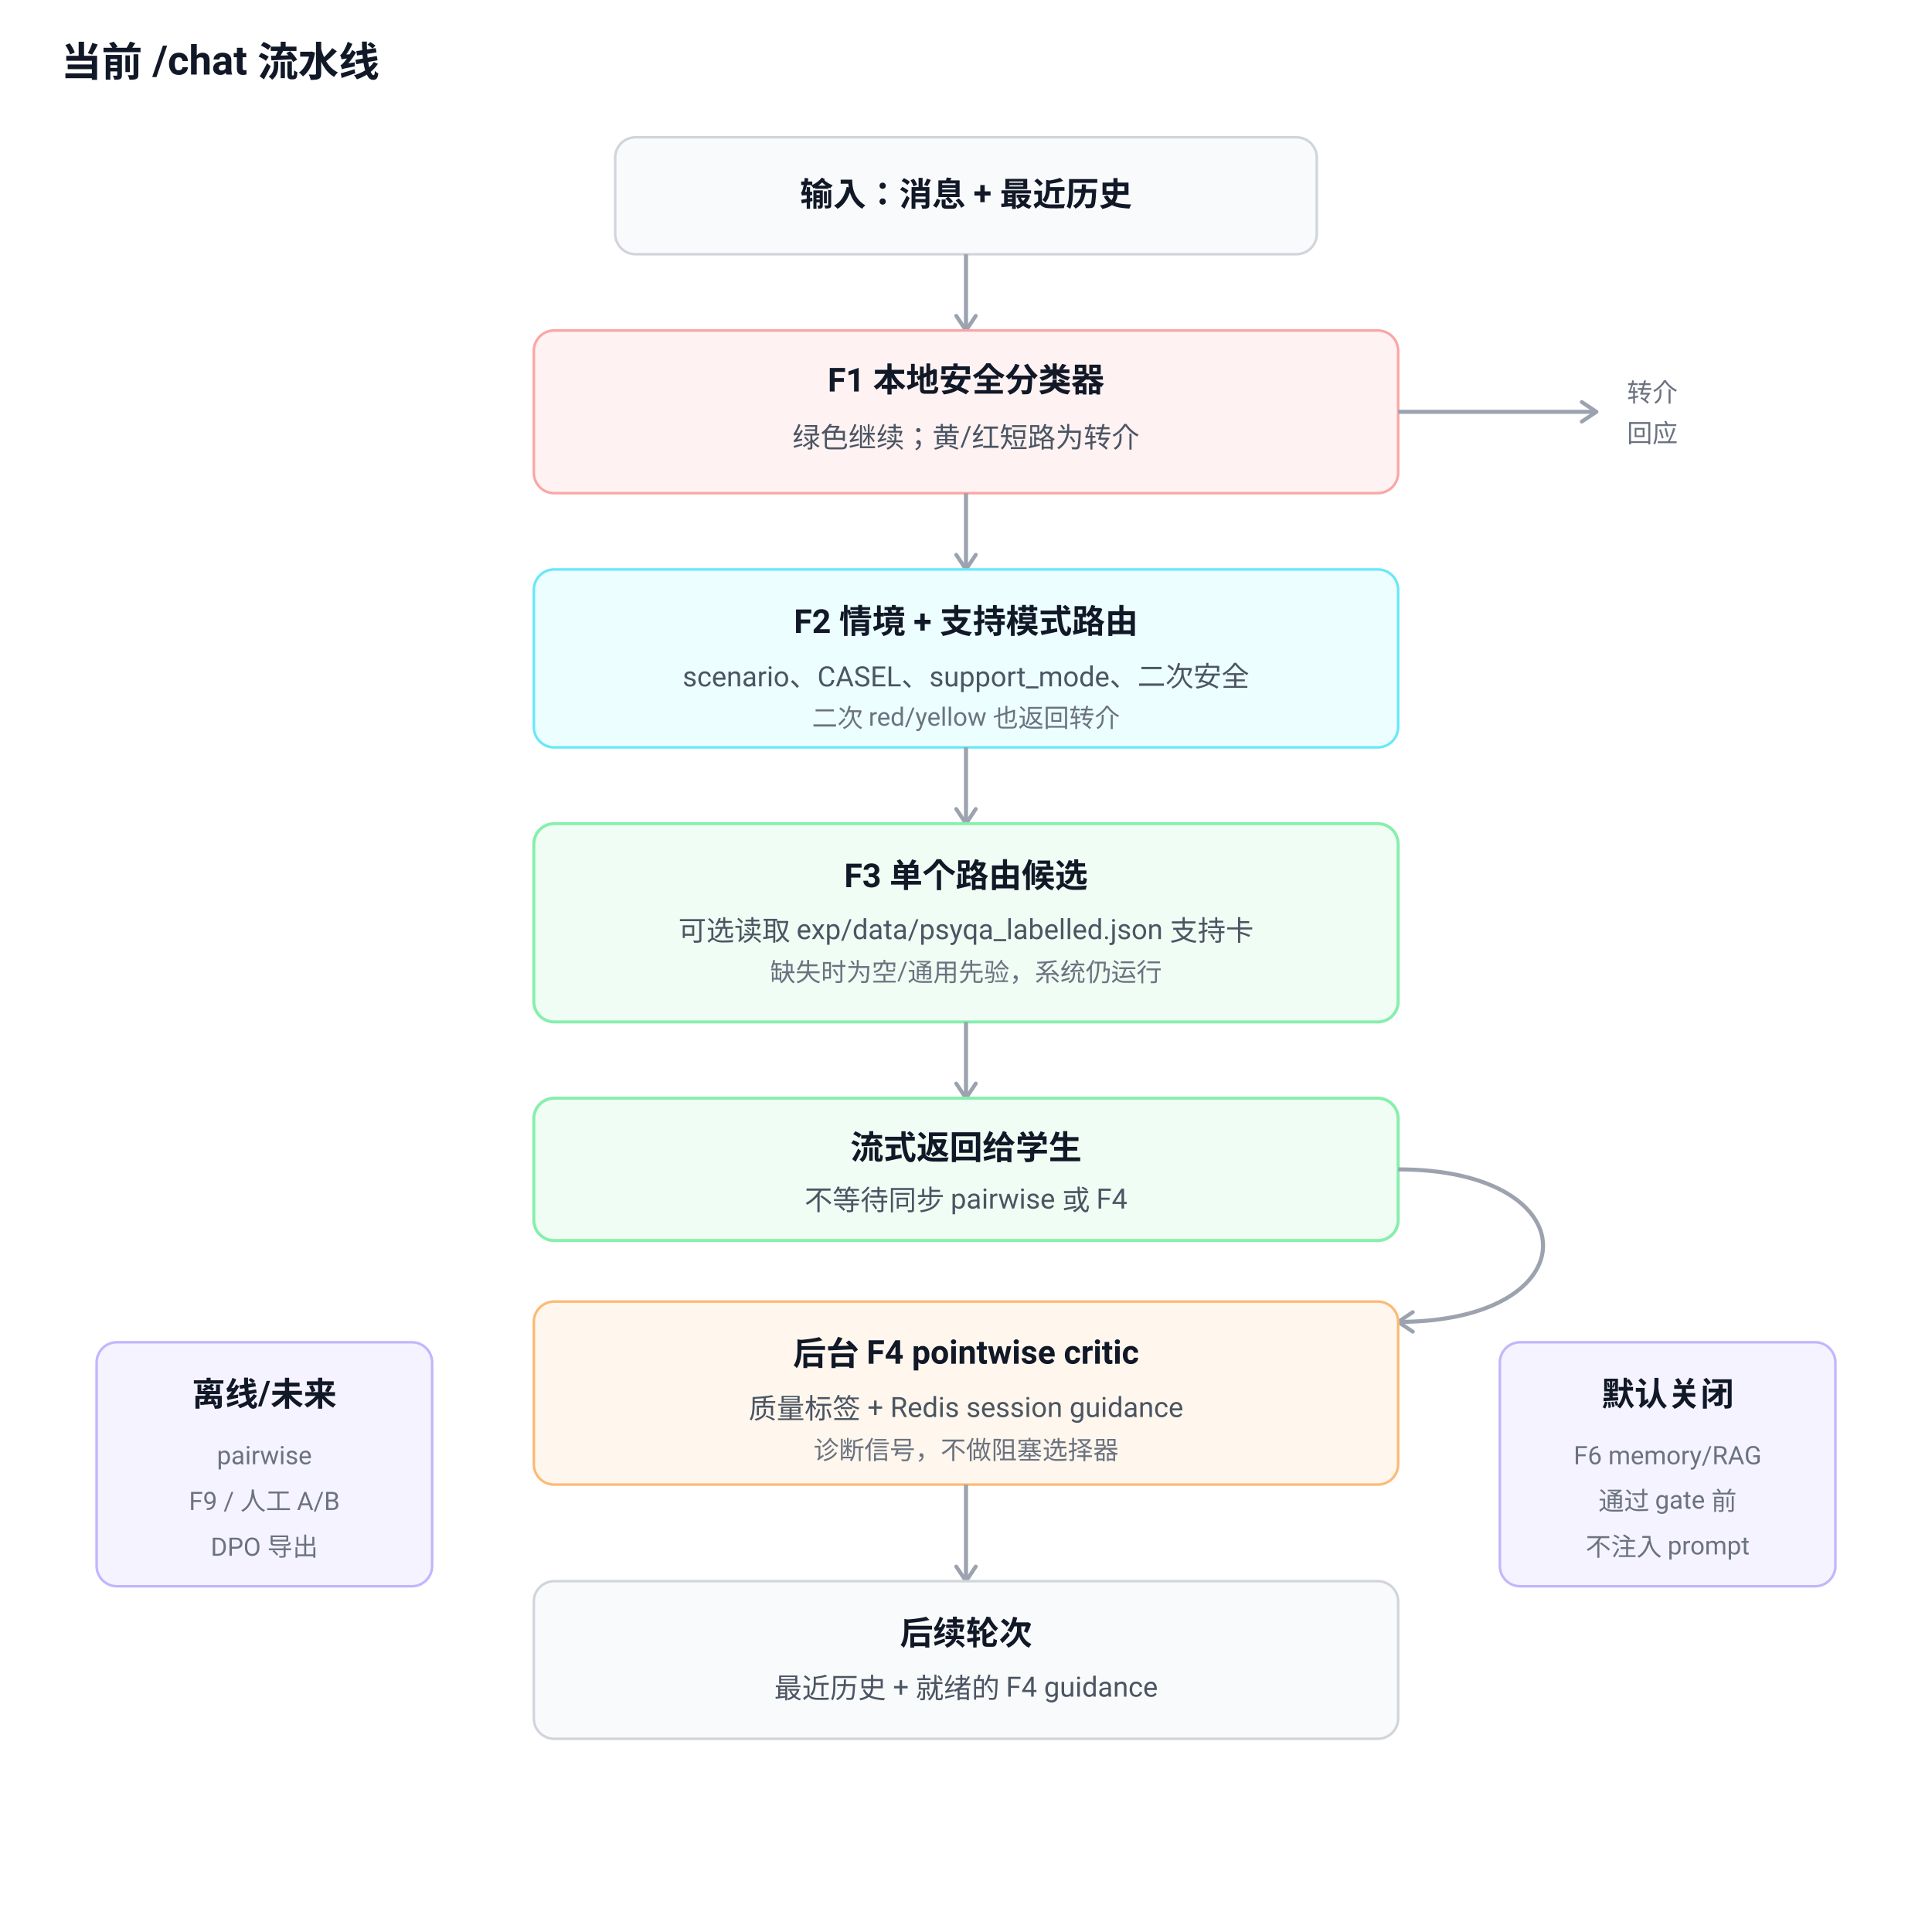
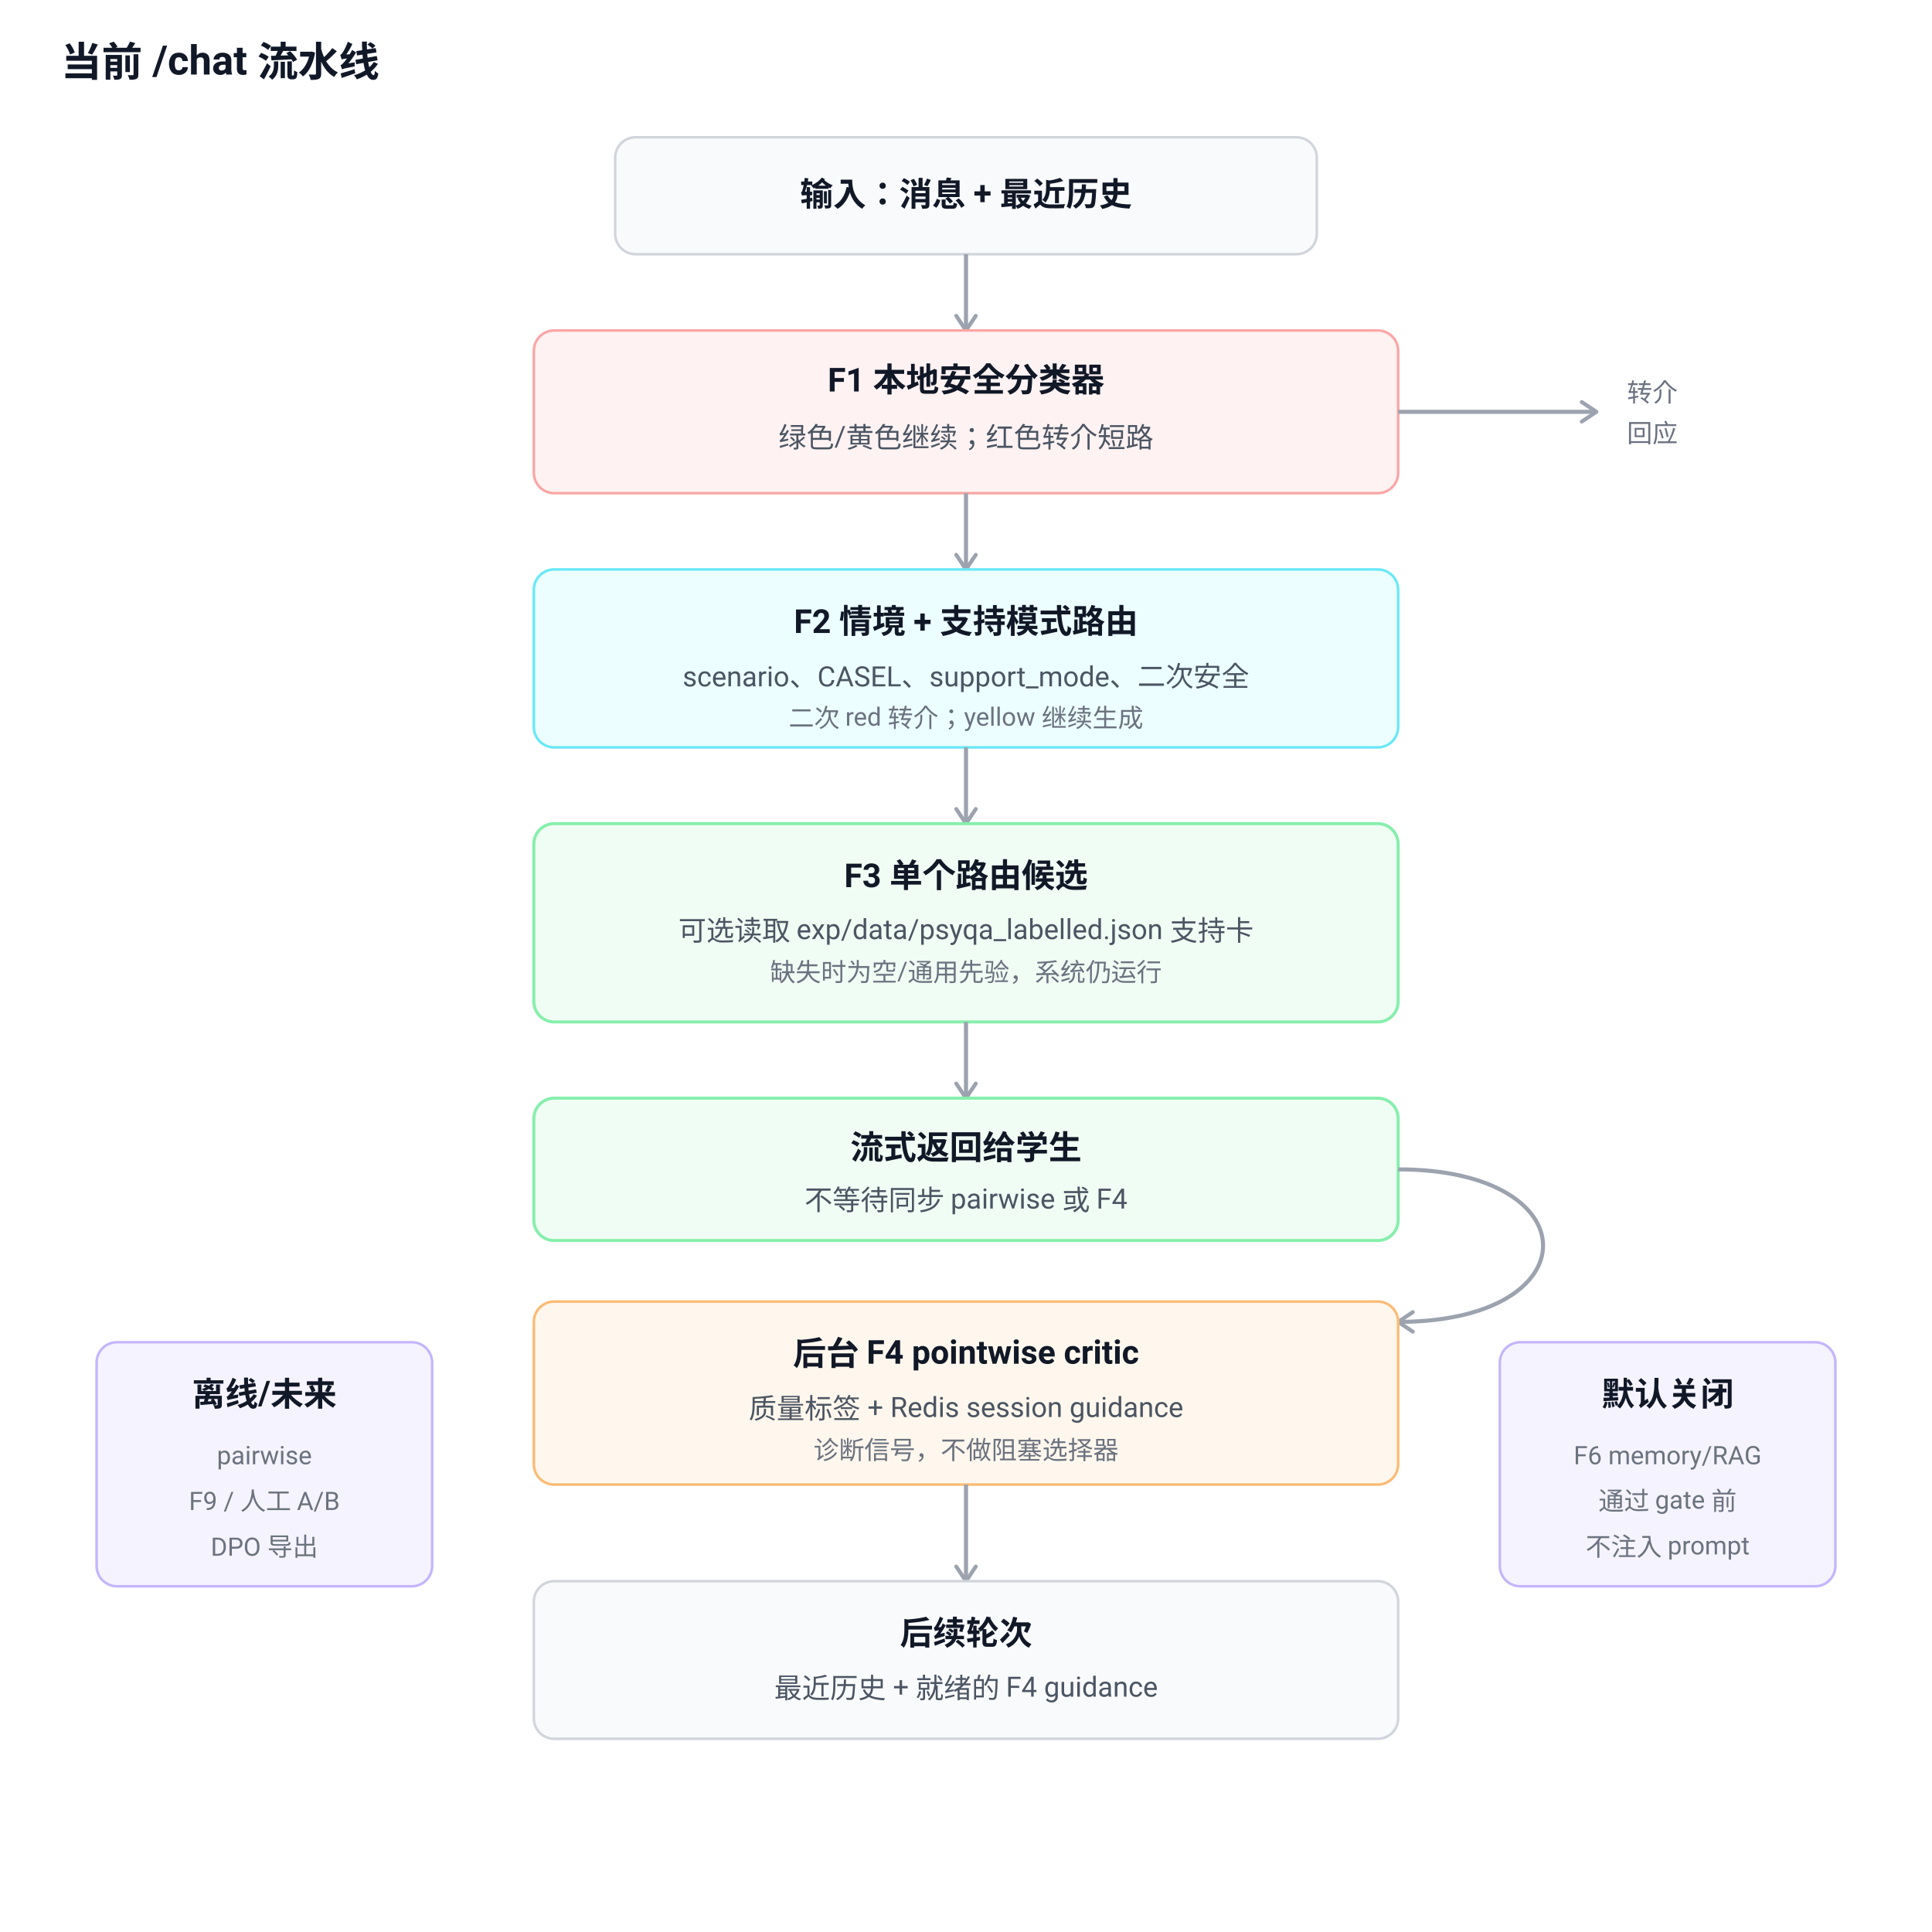
<svg xmlns="http://www.w3.org/2000/svg" width="760" height="760" viewBox="0 0 760 760" font-family="-apple-system,BlinkMacSystemFont,'Segoe UI',Roboto,'PingFang SC','Microsoft YaHei',sans-serif">
  <style>
.title{font-size:16px;font-weight:700;fill:#111827}
.h{font-size:13px;font-weight:700;fill:#111827}
.t{font-size:11px;fill:#4b5563}
.small{font-size:10px;fill:#6b7280}
.box{fill:#f9fafb;stroke:#d1d5db;stroke-width:1}
.safe{fill:#fef2f2;stroke:#fca5a5;stroke-width:1}
.route{fill:#ecfeff;stroke:#67e8f9;stroke-width:1}
.gen{fill:#f0fdf4;stroke:#86efac;stroke-width:1.2}
.critic{fill:#fff7ed;stroke:#fdba74;stroke-width:1}
.future{fill:#f5f3ff;stroke:#c4b5fd;stroke-width:1}
.arr{stroke:#9ca3af;stroke-width:1.6;fill:none}
</style>
  <defs>
    <marker id="arrow" viewBox="0 0 10 10" refX="8" refY="5" markerWidth="6" markerHeight="6" orient="auto-start-reverse">
      <path d="M2 1L8 5L2 9" fill="none" stroke="#9ca3af" stroke-width="1.6" stroke-linecap="round" stroke-linejoin="round" />
    </marker>
  </defs>
  <text class="title" x="24" y="30">当前 /chat 流水线</text>
  <rect class="box" x="242" y="54" width="276" height="46" rx="8" />
  <text class="h" x="380" y="81" text-anchor="middle">输入：消息 + 最近历史</text>
  <line class="arr" x1="380" y1="100" x2="380" y2="130" marker-end="url(#arrow)" />
  <rect class="safe" x="210" y="130" width="340" height="64" rx="8" />
  <text class="h" x="380" y="154" text-anchor="middle">F1 本地安全分类器</text>
-   <text class="t" x="380" y="176" text-anchor="middle">绿色继续；黄/红短路为转介</text>
+   <text class="t" x="380" y="176" text-anchor="middle">绿色/黄色继续；红色转介短路</text>
  <path class="arr" d="M550 162 L628 162" marker-end="url(#arrow)" />
  <text class="small" x="640" y="158">转介</text>
  <text class="small" x="640" y="174">回应</text>
  <line class="arr" x1="380" y1="194" x2="380" y2="224" marker-end="url(#arrow)" />
  <rect class="route" x="210" y="224" width="340" height="70" rx="8" />
  <text class="h" x="380" y="249" text-anchor="middle">F2 情境 + 支持模式路由</text>
  <text class="t" x="380" y="270" text-anchor="middle">scenario、CASEL、support_mode、二次安全</text>
-   <text class="small" x="380" y="286" text-anchor="middle">二次 red/yellow 也返回转介</text>
+   <text class="small" x="380" y="286" text-anchor="middle">二次 red 转介；yellow 继续生成</text>
  <line class="arr" x1="380" y1="294" x2="380" y2="324" marker-end="url(#arrow)" />
  <rect class="gen" x="210" y="324" width="340" height="78" rx="8" />
  <text class="h" x="380" y="349" text-anchor="middle">F3 单个路由候选</text>
  <text class="t" x="380" y="370" text-anchor="middle">可选读取 exp/data/psyqa_labelled.json 支持卡</text>
  <text class="small" x="380" y="386" text-anchor="middle">缺失时为空/通用先验，系统仍运行</text>
  <line class="arr" x1="380" y1="402" x2="380" y2="432" marker-end="url(#arrow)" />
  <rect class="gen" x="210" y="432" width="340" height="56" rx="8" />
  <text class="h" x="380" y="456" text-anchor="middle">流式返回给学生</text>
  <text class="t" x="380" y="476" text-anchor="middle">不等待同步 pairwise 或 F4</text>
  <path class="arr" d="M550 460 C626 460 626 520 550 520" marker-end="url(#arrow)" />
  <rect class="critic" x="210" y="512" width="340" height="72" rx="8" />
  <text class="h" x="380" y="537" text-anchor="middle">后台 F4 pointwise critic</text>
  <text class="t" x="380" y="558" text-anchor="middle">质量标签 + Redis session guidance</text>
  <text class="small" x="380" y="574" text-anchor="middle">诊断信号，不做阻塞选择器</text>
  <line class="arr" x1="380" y1="584" x2="380" y2="622" marker-end="url(#arrow)" />
  <rect class="box" x="210" y="622" width="340" height="62" rx="8" />
  <text class="h" x="380" y="647" text-anchor="middle">后续轮次</text>
  <text class="t" x="380" y="668" text-anchor="middle">最近历史 + 就绪的 F4 guidance</text>
  <rect class="future" x="38" y="528" width="132" height="96" rx="8" />
  <text class="h" x="104" y="553" text-anchor="middle">离线/未来</text>
  <text class="small" x="104" y="576" text-anchor="middle">pairwise</text>
  <text class="small" x="104" y="594" text-anchor="middle">F9 / 人工 A/B</text>
  <text class="small" x="104" y="612" text-anchor="middle">DPO 导出</text>
  <rect class="future" x="590" y="528" width="132" height="96" rx="8" />
  <text class="h" x="656" y="553" text-anchor="middle">默认关闭</text>
  <text class="small" x="656" y="576" text-anchor="middle">F6 memory/RAG</text>
  <text class="small" x="656" y="594" text-anchor="middle">通过 gate 前</text>
  <text class="small" x="656" y="612" text-anchor="middle">不注入 prompt</text>
</svg>
